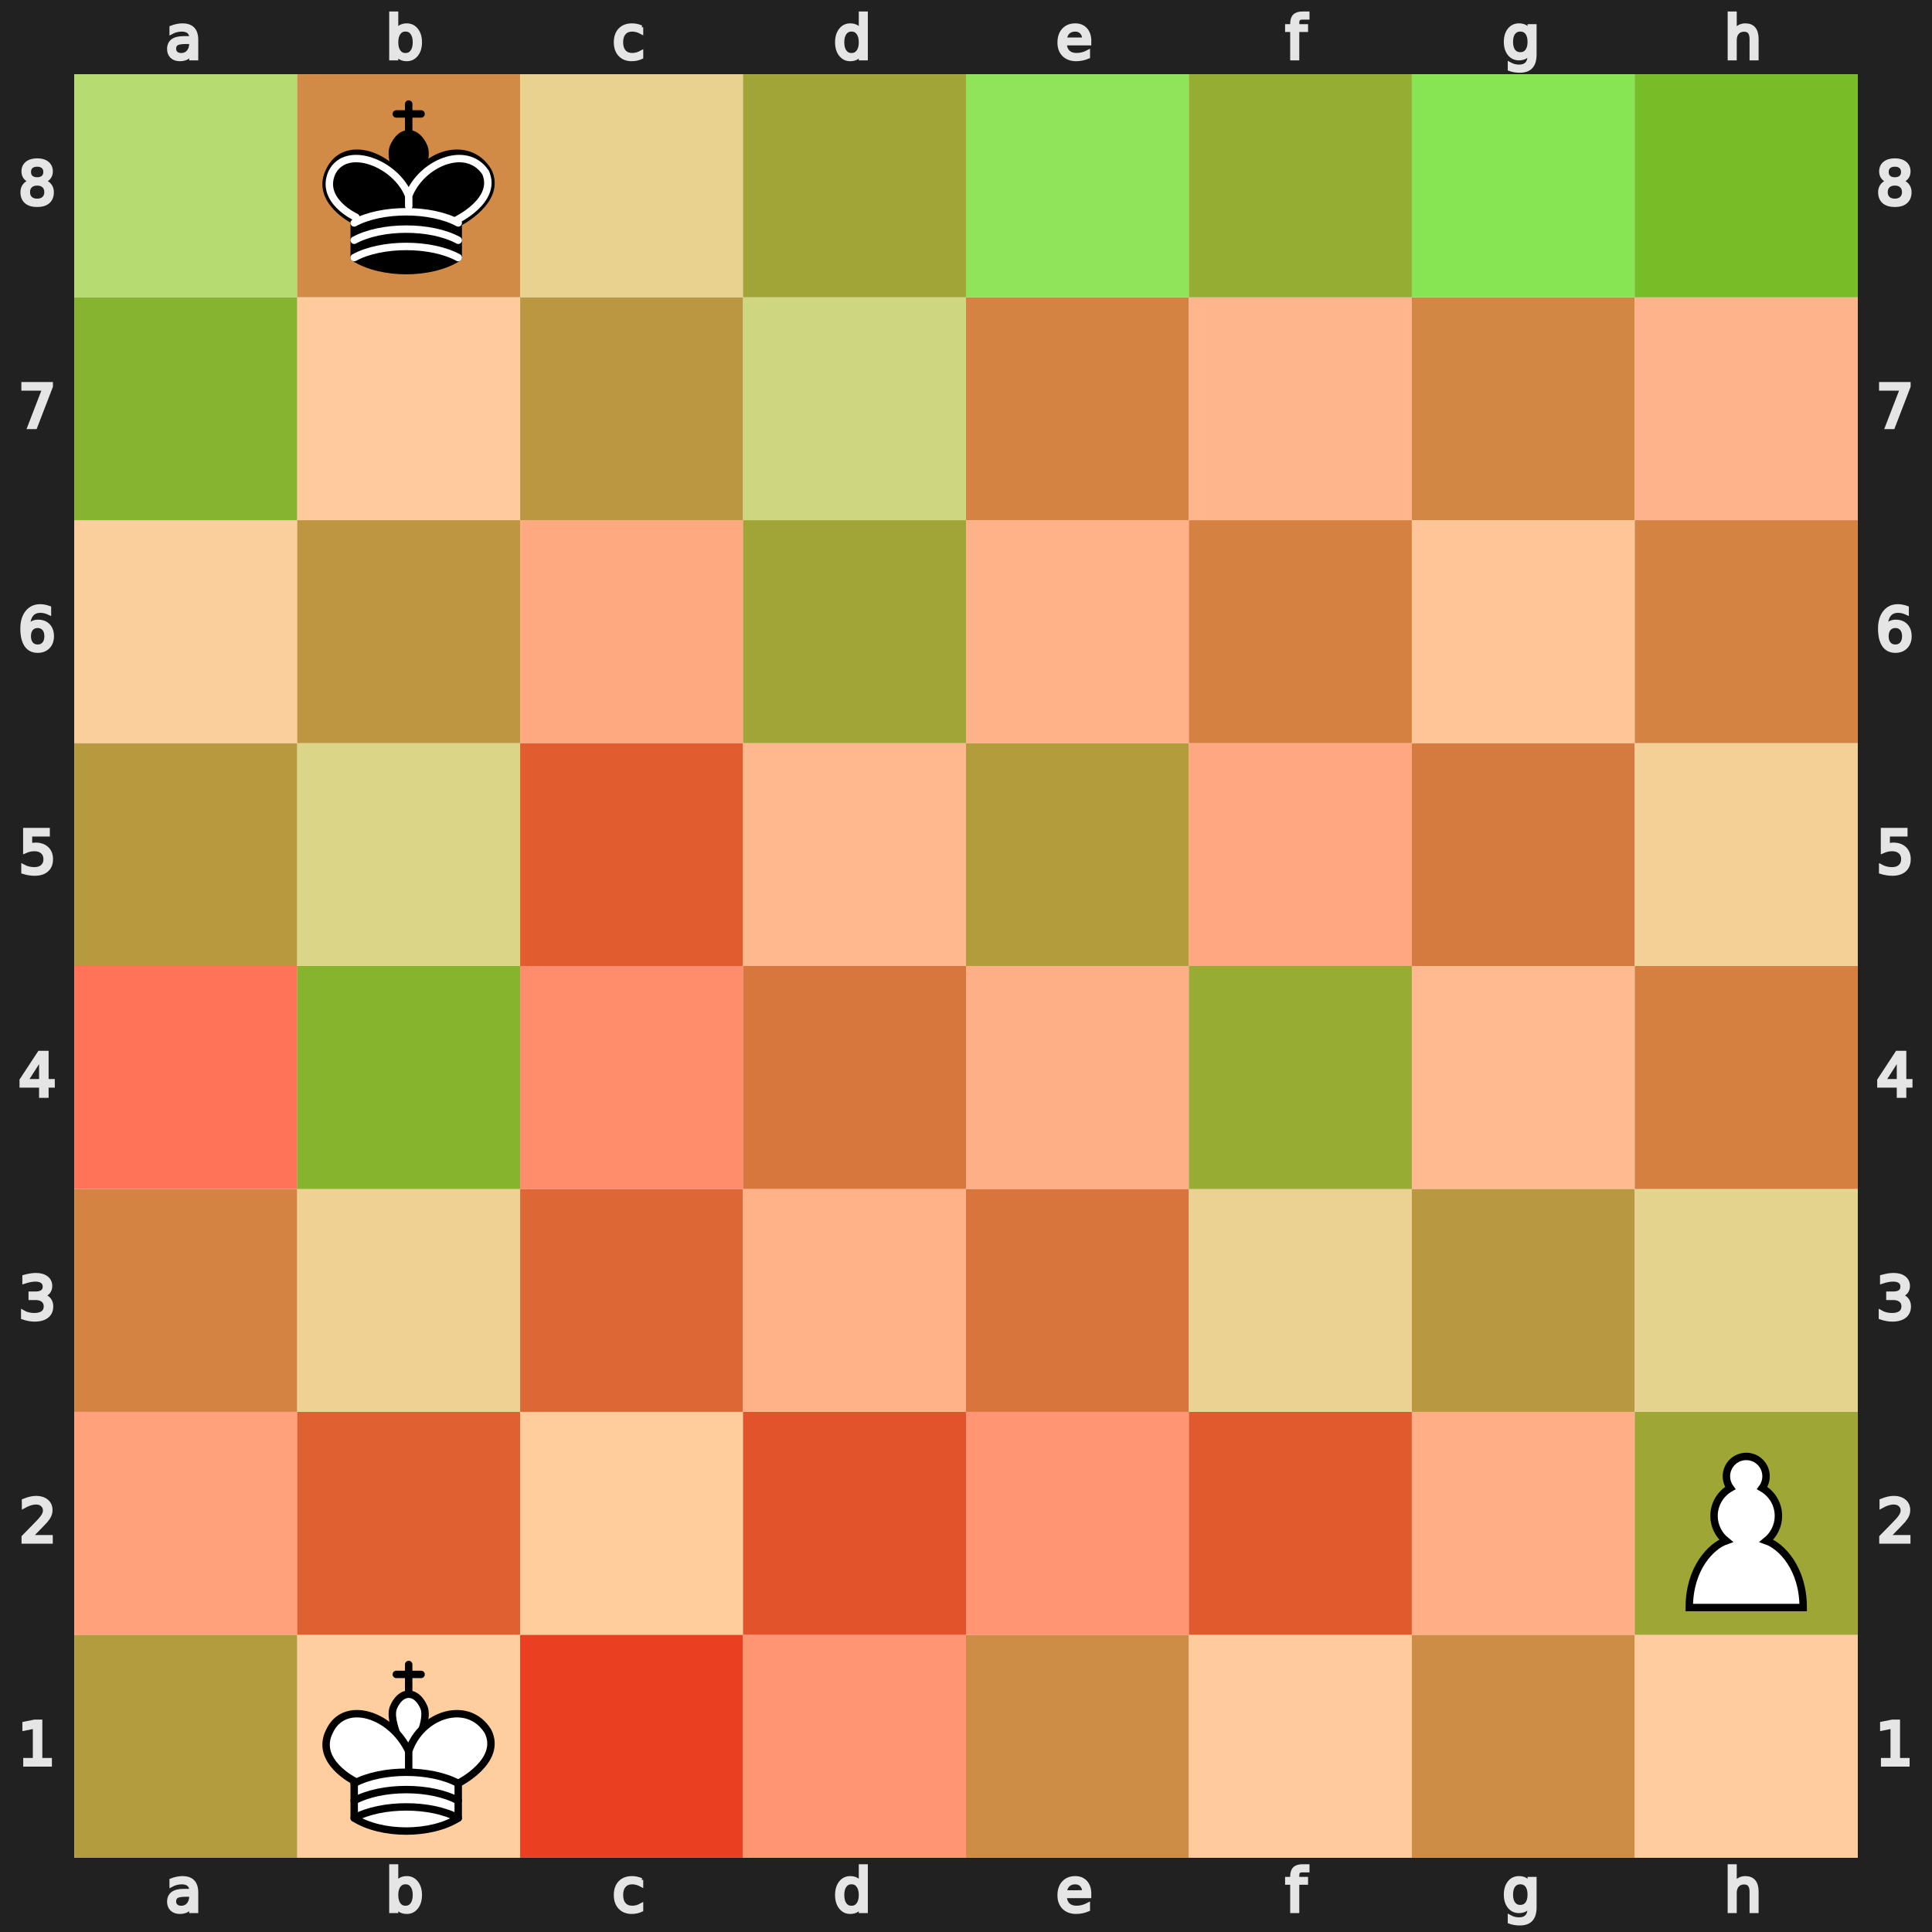
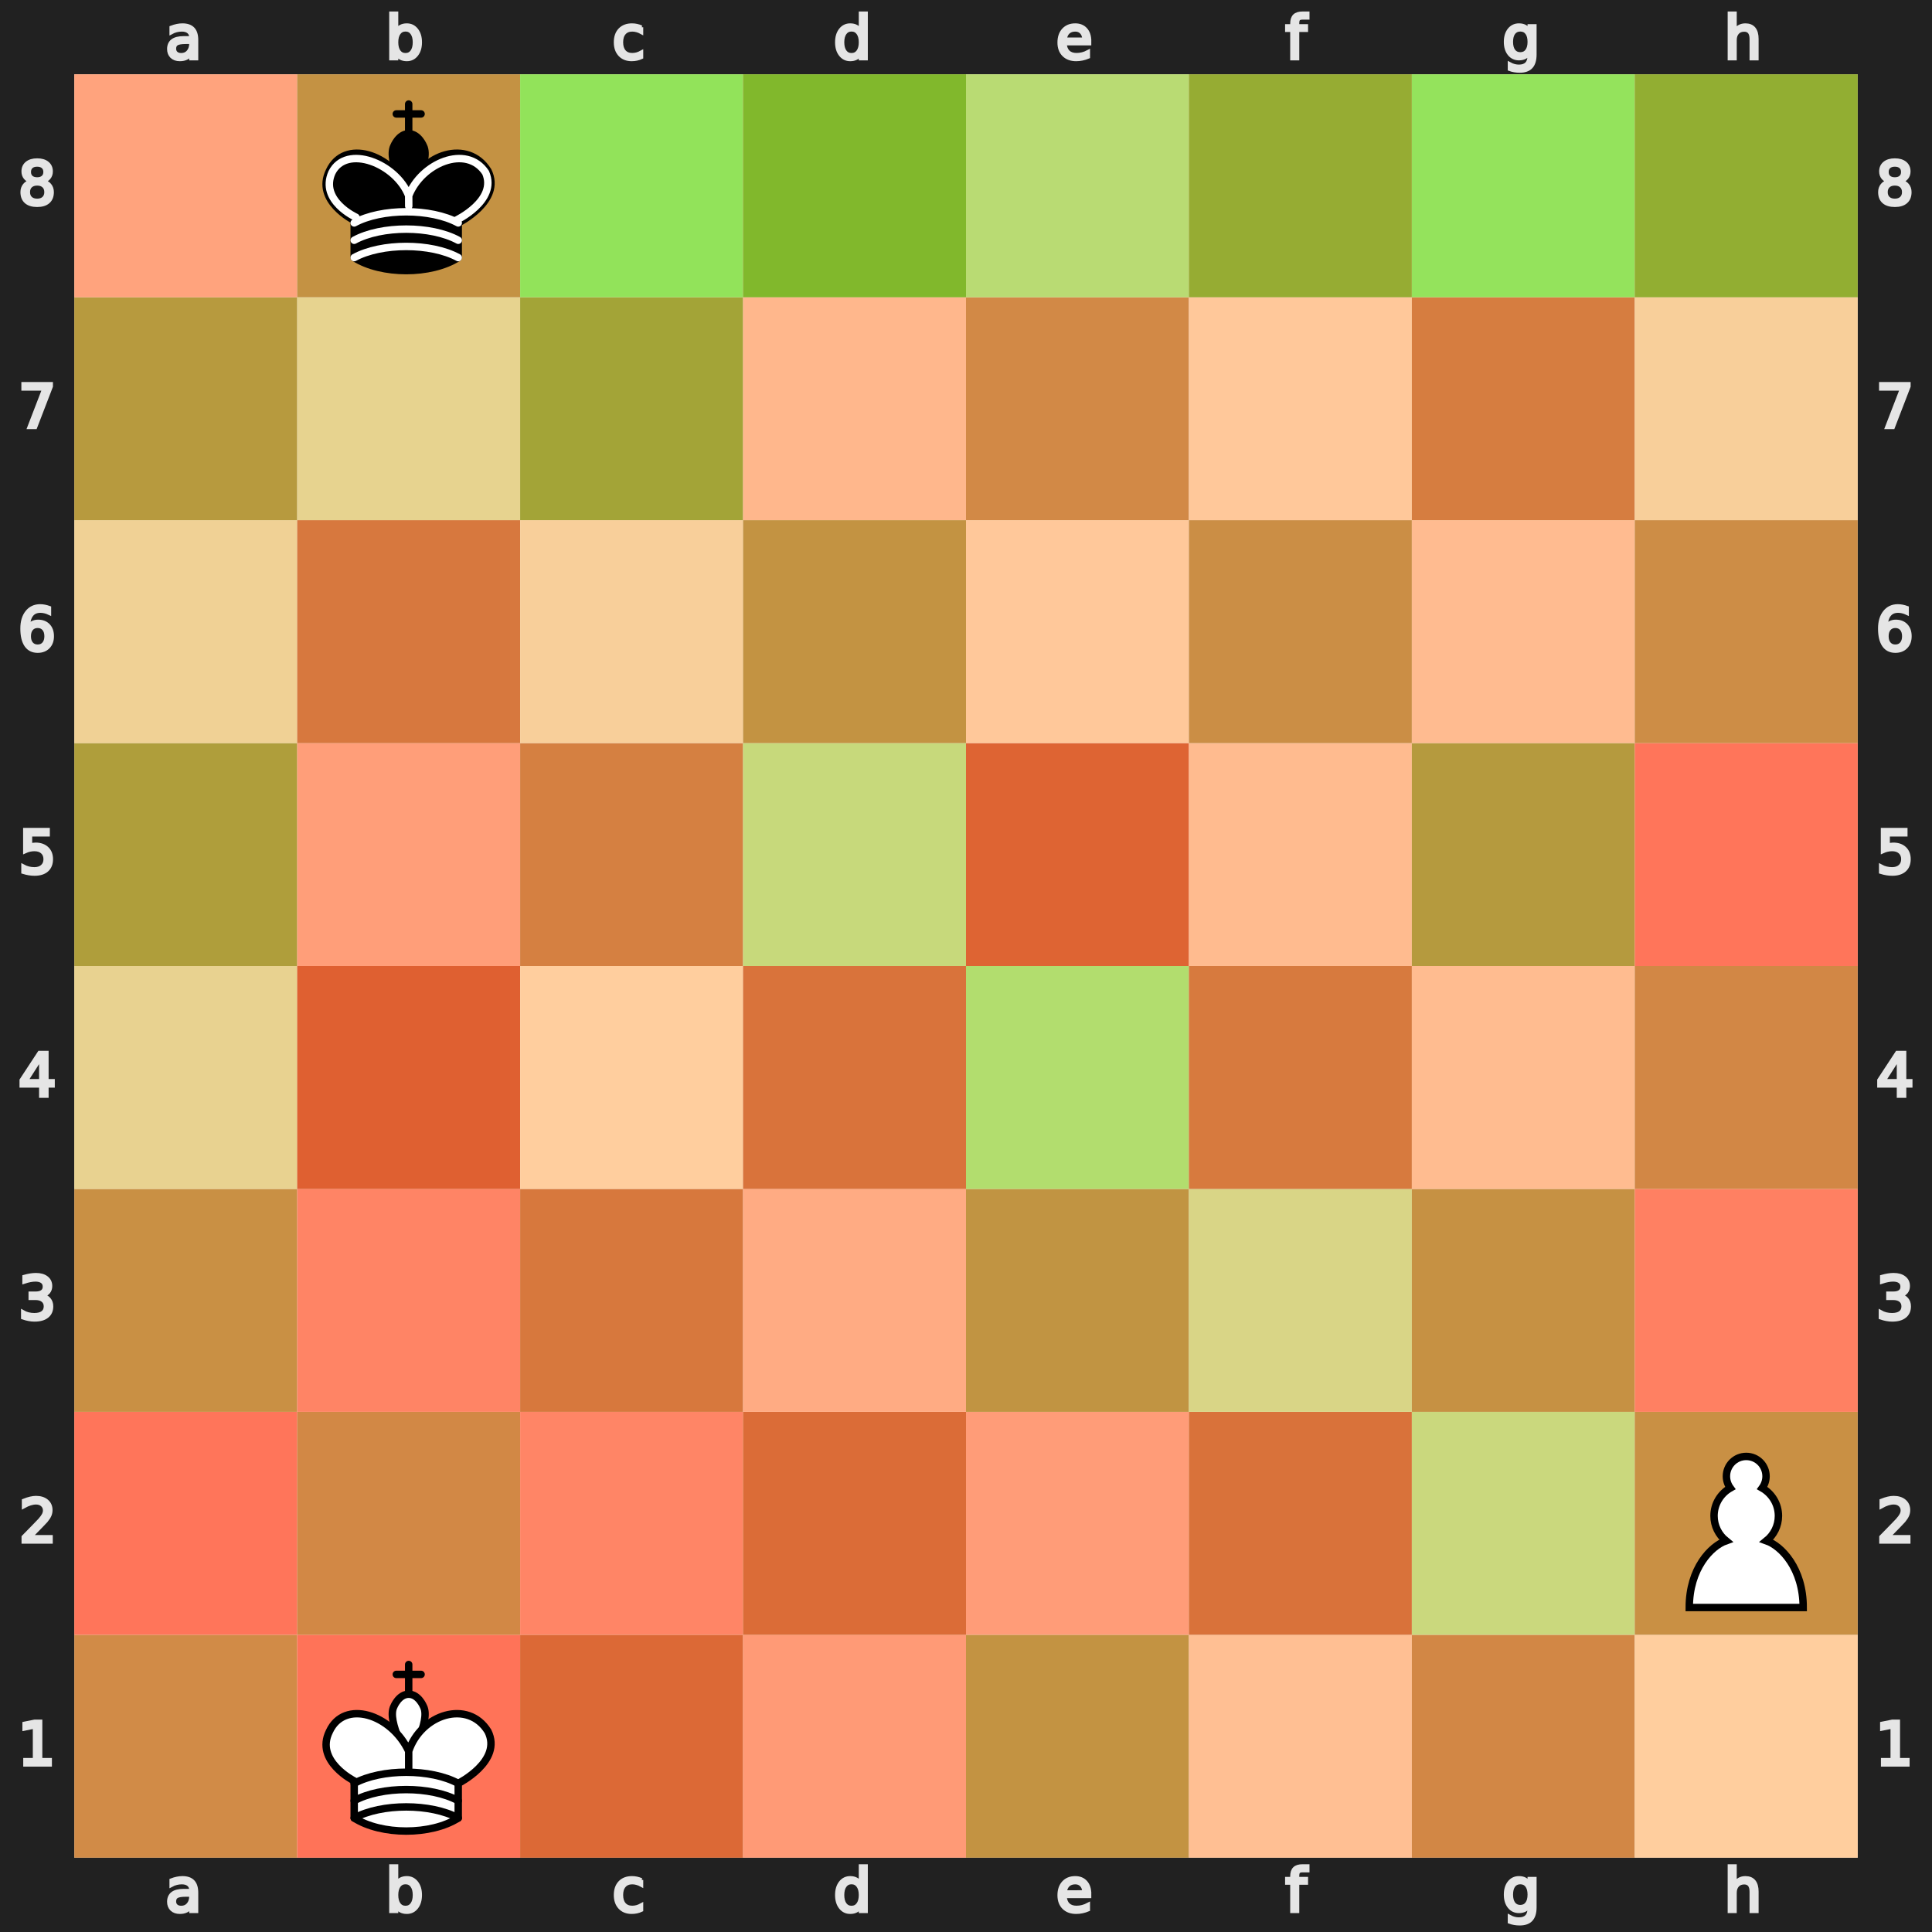
<svg xmlns="http://www.w3.org/2000/svg" xmlns:xlink="http://www.w3.org/1999/xlink" viewBox="0 0 390 390">
  <defs>
    <g id="white-pawn" class="white pawn">
      <path d="M22.5 9c-2.21 0-4 1.79-4 4 0 .89.29 1.71.78 2.38C17.33 16.5 16 18.59 16 21c0 2.03.94 3.84 2.41 5.03-3 1.06-7.41 5.55-7.41 13.47h23c0-7.92-4.41-12.41-7.41-13.47 1.47-1.19 2.41-3 2.41-5.03 0-2.41-1.33-4.5-3.28-5.62.49-.67.78-1.49.78-2.38 0-2.21-1.79-4-4-4z" fill="#fff" stroke="#000" stroke-width="1.5" stroke-linecap="round" />
    </g>
    <g id="white-king" class="white king" fill="none" fill-rule="evenodd" stroke="#000" stroke-width="1.5" stroke-linecap="round" stroke-linejoin="round">
      <path d="M22.5 11.63V6M20 8h5" stroke-linejoin="miter" />
      <path d="M22.5 25s4.5-7.5 3-10.5c0 0-1-2.5-3-2.5s-3 2.5-3 2.5c-1.5 3 3 10.5 3 10.5" fill="#fff" stroke-linecap="butt" stroke-linejoin="miter" />
      <path d="M11.5 37c5.5 3.5 15.5 3.5 21 0v-7s9-4.5 6-10.5c-4-6.5-13.5-3.5-16 4V27v-3.5c-3.5-7.5-13-10.5-16-4-3 6 5 10 5 10V37z" fill="#fff" />
      <path d="M11.5 30c5.5-3 15.5-3 21 0m-21 3.5c5.5-3 15.5-3 21 0m-21 3.5c5.5-3 15.5-3 21 0" />
    </g>
    <g id="black-king" class="black king" fill="none" fill-rule="evenodd" stroke="#000" stroke-width="1.5" stroke-linecap="round" stroke-linejoin="round">
      <path d="M22.5 11.63V6" stroke-linejoin="miter" />
      <path d="M22.5 25s4.5-7.5 3-10.5c0 0-1-2.5-3-2.5s-3 2.5-3 2.5c-1.5 3 3 10.5 3 10.5" fill="#000" stroke-linecap="butt" stroke-linejoin="miter" />
      <path d="M11.5 37c5.5 3.5 15.5 3.5 21 0v-7s9-4.5 6-10.5c-4-6.5-13.5-3.5-16 4V27v-3.5c-3.5-7.5-13-10.5-16-4-3 6 5 10 5 10V37z" fill="#000" />
      <path d="M20 8h5" stroke-linejoin="miter" />
      <path d="M32 29.5s8.5-4 6.03-9.65C34.15 14 25 18 22.5 24.5l.01 2.1-.01-2.1C20 18 9.906 14 6.997 19.85c-2.497 5.65 4.853 9 4.853 9M11.5 30c5.5-3 15.5-3 21 0m-21 3.5c5.5-3 15.5-3 21 0m-21 3.5c5.5-3 15.5-3 21 0" stroke="#fff" />
    </g>
  </defs>
  <rect x="7.5" y="7.5" width="375" height="375" fill="none" stroke="#212121" stroke-width="15" />
  <g transform="translate(20, 1) scale(0.75, 0.75)" fill="#e5e5e5" stroke="#e5e5e5">
    <path d="M23.328 10.016q-1.742 0-2.414.398-.672.398-.672 1.36 0 .765.5 1.218.508.445 1.375.445 1.196 0 1.914-.843.727-.852.727-2.258v-.32zm2.867-.594v4.992h-1.437v-1.328q-.492.797-1.227 1.18-.734.375-1.797.375-1.343 0-2.14-.75-.79-.758-.79-2.024 0-1.476.985-2.226.992-.75 2.953-.75h2.016V8.75q0-.992-.656-1.531-.649-.547-1.829-.547-.75 0-1.46.18-.711.18-1.368.539V6.062q.79-.304 1.532-.453.742-.156 1.445-.156 1.898 0 2.836.984.937.985.937 2.985z" />
  </g>
  <g transform="translate(20, 375) scale(0.75, 0.75)" fill="#e5e5e5" stroke="#e5e5e5">
    <path d="M23.328 10.016q-1.742 0-2.414.398-.672.398-.672 1.36 0 .765.5 1.218.508.445 1.375.445 1.196 0 1.914-.843.727-.852.727-2.258v-.32zm2.867-.594v4.992h-1.437v-1.328q-.492.797-1.227 1.18-.734.375-1.797.375-1.343 0-2.14-.75-.79-.758-.79-2.024 0-1.476.985-2.226.992-.75 2.953-.75h2.016V8.75q0-.992-.656-1.531-.649-.547-1.829-.547-.75 0-1.46.18-.711.18-1.368.539V6.062q.79-.304 1.532-.453.742-.156 1.445-.156 1.898 0 2.836.984.937.985.937 2.985z" />
  </g>
  <g transform="translate(65, 1) scale(0.75, 0.75)" fill="#e5e5e5" stroke="#e5e5e5">
    <path d="M24.922 10.047q0-1.586-.656-2.485-.649-.906-1.79-.906-1.14 0-1.796.906-.649.899-.649 2.485 0 1.586.649 2.492.656.898 1.797.898 1.14 0 1.789-.898.656-.906.656-2.492zm-4.89-3.055q.452-.781 1.14-1.156.695-.383 1.656-.383 1.594 0 2.586 1.266 1 1.265 1 3.328 0 2.062-1 3.328-.992 1.266-2.586 1.266-.96 0-1.656-.375-.688-.383-1.14-1.164v1.312h-1.446V2.258h1.445z" />
  </g>
  <g transform="translate(65, 375) scale(0.75, 0.75)" fill="#e5e5e5" stroke="#e5e5e5">
    <path d="M24.922 10.047q0-1.586-.656-2.485-.649-.906-1.79-.906-1.14 0-1.796.906-.649.899-.649 2.485 0 1.586.649 2.492.656.898 1.797.898 1.14 0 1.789-.898.656-.906.656-2.492zm-4.89-3.055q.452-.781 1.14-1.156.695-.383 1.656-.383 1.594 0 2.586 1.266 1 1.265 1 3.328 0 2.062-1 3.328-.992 1.266-2.586 1.266-.96 0-1.656-.375-.688-.383-1.14-1.164v1.312h-1.446V2.258h1.445z" />
  </g>
  <g transform="translate(110, 1) scale(0.75, 0.75)" fill="#e5e5e5" stroke="#e5e5e5">
    <path d="M25.96 6v1.344q-.608-.336-1.226-.5-.609-.172-1.234-.172-1.398 0-2.172.89-.773.883-.773 2.485 0 1.601.773 2.492.774.883 2.172.883.625 0 1.234-.164.618-.172 1.227-.508v1.328q-.602.281-1.25.422-.64.14-1.367.14-1.977 0-3.14-1.242-1.165-1.242-1.165-3.351 0-2.14 1.172-3.367 1.18-1.227 3.227-1.227.664 0 1.296.14.633.134 1.227.407z" />
  </g>
  <g transform="translate(110, 375) scale(0.75, 0.75)" fill="#e5e5e5" stroke="#e5e5e5">
    <path d="M25.96 6v1.344q-.608-.336-1.226-.5-.609-.172-1.234-.172-1.398 0-2.172.89-.773.883-.773 2.485 0 1.601.773 2.492.774.883 2.172.883.625 0 1.234-.164.618-.172 1.227-.508v1.328q-.602.281-1.25.422-.64.14-1.367.14-1.977 0-3.14-1.242-1.165-1.242-1.165-3.351 0-2.14 1.172-3.367 1.18-1.227 3.227-1.227.664 0 1.296.14.633.134 1.227.407z" />
  </g>
  <g transform="translate(155, 1) scale(0.75, 0.75)" fill="#e5e5e5" stroke="#e5e5e5">
    <path d="M24.973 6.992V2.258h1.437v12.156h-1.437v-1.312q-.453.78-1.149 1.164-.687.375-1.656.375-1.586 0-2.586-1.266-.992-1.266-.992-3.328 0-2.063.992-3.328 1-1.266 2.586-1.266.969 0 1.656.383.696.375 1.149 1.156zm-4.899 3.055q0 1.586.649 2.492.656.898 1.797.898 1.14 0 1.796-.898.657-.906.657-2.492 0-1.586-.657-2.485-.656-.906-1.796-.906-1.141 0-1.797.906-.649.899-.649 2.485z" />
  </g>
  <g transform="translate(155, 375) scale(0.75, 0.75)" fill="#e5e5e5" stroke="#e5e5e5">
    <path d="M24.973 6.992V2.258h1.437v12.156h-1.437v-1.312q-.453.78-1.149 1.164-.687.375-1.656.375-1.586 0-2.586-1.266-.992-1.266-.992-3.328 0-2.063.992-3.328 1-1.266 2.586-1.266.969 0 1.656.383.696.375 1.149 1.156zm-4.899 3.055q0 1.586.649 2.492.656.898 1.797.898 1.14 0 1.796-.898.657-.906.657-2.492 0-1.586-.657-2.485-.656-.906-1.796-.906-1.141 0-1.797.906-.649.899-.649 2.485z" />
  </g>
  <g transform="translate(200, 1) scale(0.75, 0.75)" fill="#e5e5e5" stroke="#e5e5e5">
    <path d="M26.555 9.68v.703h-6.61q.094 1.484.89 2.265.806.774 2.235.774.828 0 1.602-.203.781-.203 1.547-.61v1.36q-.774.328-1.586.5-.813.172-1.649.172-2.093 0-3.32-1.22-1.219-1.218-1.219-3.296 0-2.148 1.157-3.406 1.164-1.266 3.132-1.266 1.766 0 2.79 1.14 1.03 1.134 1.03 3.087zm-1.438-.422q-.015-1.18-.664-1.883-.64-.703-1.703-.703-1.203 0-1.93.68-.718.68-.828 1.914z" />
  </g>
  <g transform="translate(200, 375) scale(0.75, 0.75)" fill="#e5e5e5" stroke="#e5e5e5">
    <path d="M26.555 9.68v.703h-6.61q.094 1.484.89 2.265.806.774 2.235.774.828 0 1.602-.203.781-.203 1.547-.61v1.36q-.774.328-1.586.5-.813.172-1.649.172-2.093 0-3.32-1.22-1.219-1.218-1.219-3.296 0-2.148 1.157-3.406 1.164-1.266 3.132-1.266 1.766 0 2.79 1.14 1.03 1.134 1.03 3.087zm-1.438-.422q-.015-1.18-.664-1.883-.64-.703-1.703-.703-1.203 0-1.93.68-.718.68-.828 1.914z" />
  </g>
  <g transform="translate(245, 1) scale(0.75, 0.75)" fill="#e5e5e5" stroke="#e5e5e5">
    <path d="M25.285 2.258v1.195H23.91q-.773 0-1.078.313-.297.312-.297 1.125v.773h2.367v1.117h-2.367v7.633H21.09V6.781h-1.375V5.664h1.375v-.61q0-1.46.68-2.124.68-.672 2.156-.672z" />
  </g>
  <g transform="translate(245, 375) scale(0.75, 0.75)" fill="#e5e5e5" stroke="#e5e5e5">
    <path d="M25.285 2.258v1.195H23.91q-.773 0-1.078.313-.297.312-.297 1.125v.773h2.367v1.117h-2.367v7.633H21.09V6.781h-1.375V5.664h1.375v-.61q0-1.46.68-2.124.68-.672 2.156-.672z" />
  </g>
  <g transform="translate(290, 1) scale(0.75, 0.75)" fill="#e5e5e5" stroke="#e5e5e5">
    <path d="M24.973 9.937q0-1.562-.649-2.421-.64-.86-1.804-.86-1.157 0-1.805.86-.64.859-.64 2.421 0 1.555.64 2.415.648.859 1.805.859 1.164 0 1.804-.86.649-.859.649-2.414zm1.437 3.391q0 2.234-.992 3.32-.992 1.094-3.04 1.094-.757 0-1.429-.117-.672-.11-1.304-.344v-1.398q.632.344 1.25.508.617.164 1.257.164 1.414 0 2.118-.743.703-.734.703-2.226v-.711q-.446.773-1.141 1.156-.695.383-1.664.383-1.61 0-2.594-1.227-.984-1.226-.984-3.25 0-2.03.984-3.257.985-1.227 2.594-1.227.969 0 1.664.383t1.14 1.156V5.664h1.438z" />
  </g>
  <g transform="translate(290, 375) scale(0.75, 0.75)" fill="#e5e5e5" stroke="#e5e5e5">
    <path d="M24.973 9.937q0-1.562-.649-2.421-.64-.86-1.804-.86-1.157 0-1.805.86-.64.859-.64 2.421 0 1.555.64 2.415.648.859 1.805.859 1.164 0 1.804-.86.649-.859.649-2.414zm1.437 3.391q0 2.234-.992 3.32-.992 1.094-3.04 1.094-.757 0-1.429-.117-.672-.11-1.304-.344v-1.398q.632.344 1.25.508.617.164 1.257.164 1.414 0 2.118-.743.703-.734.703-2.226v-.711q-.446.773-1.141 1.156-.695.383-1.664.383-1.61 0-2.594-1.227-.984-1.226-.984-3.25 0-2.03.984-3.257.985-1.227 2.594-1.227.969 0 1.664.383t1.14 1.156V5.664h1.438z" />
  </g>
  <g transform="translate(335, 1) scale(0.75, 0.75)" fill="#e5e5e5" stroke="#e5e5e5">
    <path d="M26.164 9.133v5.281h-1.437V9.18q0-1.243-.485-1.86-.484-.617-1.453-.617-1.164 0-1.836.742-.672.742-.672 2.024v4.945h-1.445V2.258h1.445v4.765q.516-.789 1.211-1.18.703-.39 1.617-.39 1.508 0 2.282.938.773.93.773 2.742z" />
  </g>
  <g transform="translate(335, 375) scale(0.75, 0.75)" fill="#e5e5e5" stroke="#e5e5e5">
    <path d="M26.164 9.133v5.281h-1.437V9.18q0-1.243-.485-1.86-.484-.617-1.453-.617-1.164 0-1.836.742-.672.742-.672 2.024v4.945h-1.445V2.258h1.445v4.765q.516-.789 1.211-1.18.703-.39 1.617-.39 1.508 0 2.282.938.773.93.773 2.742z" />
  </g>
  <g transform="translate(0, 335) scale(0.75, 0.75)" fill="#e5e5e5" stroke="#e5e5e5">
    <path d="M6.754 26.996h2.578v-8.898l-2.805.562v-1.437l2.79-.563h1.578v10.336h2.578v1.328h-6.72z" />
  </g>
  <g transform="translate(375, 335) scale(0.75, 0.75)" fill="#e5e5e5" stroke="#e5e5e5">
    <path d="M6.754 26.996h2.578v-8.898l-2.805.562v-1.437l2.79-.563h1.578v10.336h2.578v1.328h-6.72z" />
  </g>
  <g transform="translate(0, 290) scale(0.75, 0.75)" fill="#e5e5e5" stroke="#e5e5e5">
    <path d="M8.195 26.996h5.508v1.328H6.297v-1.328q.898-.93 2.445-2.492 1.555-1.57 1.953-2.024.758-.851 1.055-1.437.305-.594.305-1.164 0-.93-.657-1.516-.648-.586-1.695-.586-.742 0-1.57.258-.82.258-1.758.781v-1.593q.953-.383 1.781-.578.828-.196 1.516-.196 1.812 0 2.89.906 1.079.907 1.079 2.422 0 .72-.274 1.368-.265.64-.976 1.515-.196.227-1.243 1.313-1.046 1.078-2.953 3.023z" />
  </g>
  <g transform="translate(375, 290) scale(0.75, 0.75)" fill="#e5e5e5" stroke="#e5e5e5">
    <path d="M8.195 26.996h5.508v1.328H6.297v-1.328q.898-.93 2.445-2.492 1.555-1.57 1.953-2.024.758-.851 1.055-1.437.305-.594.305-1.164 0-.93-.657-1.516-.648-.586-1.695-.586-.742 0-1.57.258-.82.258-1.758.781v-1.593q.953-.383 1.781-.578.828-.196 1.516-.196 1.812 0 2.89.906 1.079.907 1.079 2.422 0 .72-.274 1.368-.265.64-.976 1.515-.196.227-1.243 1.313-1.046 1.078-2.953 3.023z" />
  </g>
  <g transform="translate(0, 245) scale(0.75, 0.75)" fill="#e5e5e5" stroke="#e5e5e5">
    <path d="M11.434 22.035q1.132.242 1.765 1.008.64.766.64 1.89 0 1.727-1.187 2.672-1.187.946-3.375.946-.734 0-1.515-.149-.774-.14-1.602-.43V26.45q.656.383 1.438.578.78.196 1.632.196 1.485 0 2.258-.586.782-.586.782-1.703 0-1.032-.727-1.61-.719-.586-2.008-.586h-1.36v-1.297h1.423q1.164 0 1.78-.46.618-.47.618-1.344 0-.899-.64-1.375-.633-.485-1.82-.485-.65 0-1.391.141-.743.14-1.633.437V16.95q.898-.25 1.68-.375.788-.125 1.484-.125 1.797 0 2.844.82 1.046.813 1.046 2.204 0 .968-.554 1.64-.555.664-1.578.922z" />
  </g>
  <g transform="translate(375, 245) scale(0.75, 0.75)" fill="#e5e5e5" stroke="#e5e5e5">
    <path d="M11.434 22.035q1.132.242 1.765 1.008.64.766.64 1.89 0 1.727-1.187 2.672-1.187.946-3.375.946-.734 0-1.515-.149-.774-.14-1.602-.43V26.45q.656.383 1.438.578.78.196 1.632.196 1.485 0 2.258-.586.782-.586.782-1.703 0-1.032-.727-1.61-.719-.586-2.008-.586h-1.36v-1.297h1.423q1.164 0 1.78-.46.618-.47.618-1.344 0-.899-.64-1.375-.633-.485-1.82-.485-.65 0-1.391.141-.743.14-1.633.437V16.95q.898-.25 1.68-.375.788-.125 1.484-.125 1.797 0 2.844.82 1.046.813 1.046 2.204 0 .968-.554 1.64-.555.664-1.578.922z" />
  </g>
  <g transform="translate(0, 200) scale(0.75, 0.75)" fill="#e5e5e5" stroke="#e5e5e5">
    <path d="M11.016 18.035L7.03 24.262h3.985zm-.414-1.375h1.984v7.602h1.664v1.312h-1.664v2.75h-1.57v-2.75H5.75v-1.523z" />
  </g>
  <g transform="translate(375, 200) scale(0.75, 0.75)" fill="#e5e5e5" stroke="#e5e5e5">
    <path d="M11.016 18.035L7.03 24.262h3.985zm-.414-1.375h1.984v7.602h1.664v1.312h-1.664v2.75h-1.57v-2.75H5.75v-1.523z" />
  </g>
  <g transform="translate(0, 155) scale(0.75, 0.75)" fill="#e5e5e5" stroke="#e5e5e5">
    <path d="M6.719 16.66h6.195v1.328h-4.75v2.86q.344-.118.688-.172.343-.063.687-.063 1.953 0 3.094 1.07 1.14 1.07 1.14 2.899 0 1.883-1.171 2.93-1.172 1.039-3.305 1.039-.735 0-1.5-.125-.758-.125-1.57-.375v-1.586q.703.383 1.453.57.75.188 1.586.188 1.351 0 2.14-.711.79-.711.79-1.93 0-1.219-.79-1.93-.789-.71-2.14-.71-.633 0-1.266.14-.625.14-1.281.438z" />
  </g>
  <g transform="translate(375, 155) scale(0.75, 0.75)" fill="#e5e5e5" stroke="#e5e5e5">
    <path d="M6.719 16.66h6.195v1.328h-4.75v2.86q.344-.118.688-.172.343-.063.687-.063 1.953 0 3.094 1.07 1.14 1.07 1.14 2.899 0 1.883-1.171 2.93-1.172 1.039-3.305 1.039-.735 0-1.5-.125-.758-.125-1.57-.375v-1.586q.703.383 1.453.57.75.188 1.586.188 1.351 0 2.14-.711.79-.711.79-1.93 0-1.219-.79-1.93-.789-.71-2.14-.71-.633 0-1.266.14-.625.14-1.281.438z" />
  </g>
  <g transform="translate(0, 110) scale(0.75, 0.75)" fill="#e5e5e5" stroke="#e5e5e5">
    <path d="M10.137 21.863q-1.063 0-1.688.727-.617.726-.617 1.992 0 1.258.617 1.992.625.727 1.688.727 1.062 0 1.68-.727.624-.734.624-1.992 0-1.266-.625-1.992-.617-.727-1.68-.727zm3.133-4.945v1.437q-.594-.28-1.204-.43-.601-.148-1.195-.148-1.562 0-2.39 1.055-.82 1.055-.938 3.188.46-.68 1.156-1.04.696-.367 1.531-.367 1.758 0 2.774 1.07 1.023 1.063 1.023 2.899 0 1.797-1.062 2.883-1.063 1.086-2.828 1.086-2.024 0-3.094-1.547-1.07-1.555-1.07-4.5 0-2.766 1.312-4.406 1.313-1.649 3.524-1.649.593 0 1.195.117.61.118 1.266.352z" />
  </g>
  <g transform="translate(375, 110) scale(0.75, 0.75)" fill="#e5e5e5" stroke="#e5e5e5">
    <path d="M10.137 21.863q-1.063 0-1.688.727-.617.726-.617 1.992 0 1.258.617 1.992.625.727 1.688.727 1.062 0 1.68-.727.624-.734.624-1.992 0-1.266-.625-1.992-.617-.727-1.68-.727zm3.133-4.945v1.437q-.594-.28-1.204-.43-.601-.148-1.195-.148-1.562 0-2.39 1.055-.82 1.055-.938 3.188.46-.68 1.156-1.04.696-.367 1.531-.367 1.758 0 2.774 1.07 1.023 1.063 1.023 2.899 0 1.797-1.062 2.883-1.063 1.086-2.828 1.086-2.024 0-3.094-1.547-1.07-1.555-1.07-4.5 0-2.766 1.312-4.406 1.313-1.649 3.524-1.649.593 0 1.195.117.61.118 1.266.352z" />
  </g>
  <g transform="translate(0, 65) scale(0.75, 0.75)" fill="#e5e5e5" stroke="#e5e5e5">
    <path d="M6.25 16.66h7.5v.672L9.516 28.324H7.867l3.985-10.336H6.25z" />
  </g>
  <g transform="translate(375, 65) scale(0.75, 0.75)" fill="#e5e5e5" stroke="#e5e5e5">
    <path d="M6.25 16.66h7.5v.672L9.516 28.324H7.867l3.985-10.336H6.25z" />
  </g>
  <g transform="translate(0, 20) scale(0.75, 0.75)" fill="#e5e5e5" stroke="#e5e5e5">
    <path d="M10 22.785q-1.125 0-1.773.602-.641.601-.641 1.656t.64 1.656q.649.602 1.774.602t1.773-.602q.649-.61.649-1.656 0-1.055-.649-1.656-.64-.602-1.773-.602zm-1.578-.672q-1.016-.25-1.586-.945-.563-.695-.563-1.695 0-1.399.993-2.211 1-.813 2.734-.813 1.742 0 2.734.813.993.812.993 2.21 0 1-.57 1.696-.563.695-1.571.945 1.14.266 1.773 1.04.641.773.641 1.89 0 1.695-1.04 2.602-1.03.906-2.96.906t-2.969-.906Q6 26.738 6 25.043q0-1.117.64-1.89.641-.774 1.782-1.04zm-.578-2.492q0 .906.562 1.414.57.508 1.594.508 1.016 0 1.586-.508.578-.508.578-1.414 0-.906-.578-1.414-.57-.508-1.586-.508-1.023 0-1.594.508-.562.508-.562 1.414z" />
  </g>
  <g transform="translate(375, 20) scale(0.75, 0.75)" fill="#e5e5e5" stroke="#e5e5e5">
    <path d="M10 22.785q-1.125 0-1.773.602-.641.601-.641 1.656t.64 1.656q.649.602 1.774.602t1.773-.602q.649-.61.649-1.656 0-1.055-.649-1.656-.64-.602-1.773-.602zm-1.578-.672q-1.016-.25-1.586-.945-.563-.695-.563-1.695 0-1.399.993-2.211 1-.813 2.734-.813 1.742 0 2.734.813.993.812.993 2.21 0 1-.57 1.696-.563.695-1.571.945 1.14.266 1.773 1.04.641.773.641 1.89 0 1.695-1.04 2.602-1.03.906-2.96.906t-2.969-.906Q6 26.738 6 25.043q0-1.117.64-1.89.641-.774 1.782-1.04zm-.578-2.492q0 .906.562 1.414.57.508 1.594.508 1.016 0 1.586-.508.578-.508.578-1.414 0-.906-.578-1.414-.57-.508-1.586-.508-1.023 0-1.594.508-.562.508-.562 1.414z" />
  </g>
  <rect x="15" y="330" width="45" height="45" class="square dark a1" stroke="none" fill="#d18b47" />
-   <rect x="15" y="330" width="45" height="45" stroke="none" fill="rgba(0, 255, 0, 0.146)" />
+   <rect x="15" y="330" width="45" height="45" stroke="none" fill="rgba(255, 0, 0, 0.0)" />
  <rect x="60" y="330" width="45" height="45" class="square light b1" stroke="none" fill="#ffce9e" />
-   <rect x="60" y="330" width="45" height="45" stroke="none" fill="rgba(255, 0, 0, 0.0)" />
+   <rect x="60" y="330" width="45" height="45" stroke="none" fill="rgba(255, 0, 0, 0.443)" />
  <rect x="105" y="330" width="45" height="45" class="square dark c1" stroke="none" fill="#d18b47" />
-   <rect x="105" y="330" width="45" height="45" stroke="none" fill="rgba(255, 0, 0, 0.547)" />
+   <rect x="105" y="330" width="45" height="45" stroke="none" fill="rgba(255, 0, 0, 0.246)" />
  <rect x="150" y="330" width="45" height="45" class="square light d1" stroke="none" fill="#ffce9e" />
-   <rect x="150" y="330" width="45" height="45" stroke="none" fill="rgba(255, 0, 0, 0.275)" />
+   <rect x="150" y="330" width="45" height="45" stroke="none" fill="rgba(255, 0, 0, 0.25)" />
  <rect x="195" y="330" width="45" height="45" class="square dark e1" stroke="none" fill="#d18b47" />
-   <rect x="195" y="330" width="45" height="45" stroke="none" fill="rgba(0, 255, 0, 0.021)" />
+   <rect x="195" y="330" width="45" height="45" stroke="none" fill="rgba(0, 255, 0, 0.067)" />
  <rect x="240" y="330" width="45" height="45" class="square light f1" stroke="none" fill="#ffce9e" />
-   <rect x="240" y="330" width="45" height="45" stroke="none" fill="rgba(255, 0, 0, 0.019)" />
+   <rect x="240" y="330" width="45" height="45" stroke="none" fill="rgba(255, 0, 0, 0.071)" />
  <rect x="285" y="330" width="45" height="45" class="square dark g1" stroke="none" fill="#d18b47" />
-   <rect x="285" y="330" width="45" height="45" stroke="none" fill="rgba(0, 255, 0, 0.018)" />
+   <rect x="285" y="330" width="45" height="45" stroke="none" fill="rgba(255, 0, 0, 0.031)" />
  <rect x="330" y="330" width="45" height="45" class="square light h1" stroke="none" fill="#ffce9e" />
-   <rect x="330" y="330" width="45" height="45" stroke="none" fill="rgba(255, 0, 0, 0.009)" />
+   <rect x="330" y="330" width="45" height="45" stroke="none" fill="rgba(255, 0, 0, 0.0)" />
  <rect x="15" y="285" width="45" height="45" class="square light a2" stroke="none" fill="#ffce9e" />
-   <rect x="15" y="285" width="45" height="45" stroke="none" fill="rgba(255, 0, 0, 0.221)" />
+   <rect x="15" y="285" width="45" height="45" stroke="none" fill="rgba(255, 0, 0, 0.431)" />
  <rect x="60" y="285" width="45" height="45" class="square dark b2" stroke="none" fill="#d18b47" />
-   <rect x="60" y="285" width="45" height="45" stroke="none" fill="rgba(255, 0, 0, 0.31)" />
+   <rect x="60" y="285" width="45" height="45" stroke="none" fill="rgba(255, 0, 0, 0.025)" />
  <rect x="105" y="285" width="45" height="45" class="square light c2" stroke="none" fill="#ffce9e" />
-   <rect x="105" y="285" width="45" height="45" stroke="none" fill="rgba(255, 0, 0, 0.015)" />
+   <rect x="105" y="285" width="45" height="45" stroke="none" fill="rgba(255, 0, 0, 0.352)" />
  <rect x="150" y="285" width="45" height="45" class="square dark d2" stroke="none" fill="#d18b47" />
-   <rect x="150" y="285" width="45" height="45" stroke="none" fill="rgba(255, 0, 0, 0.401)" />
+   <rect x="150" y="285" width="45" height="45" stroke="none" fill="rgba(255, 0, 0, 0.222)" />
  <rect x="195" y="285" width="45" height="45" class="square light e2" stroke="none" fill="#ffce9e" />
-   <rect x="195" y="285" width="45" height="45" stroke="none" fill="rgba(255, 0, 0, 0.28)" />
+   <rect x="195" y="285" width="45" height="45" stroke="none" fill="rgba(255, 0, 0, 0.246)" />
  <rect x="240" y="285" width="45" height="45" class="square dark f2" stroke="none" fill="#d18b47" />
-   <rect x="240" y="285" width="45" height="45" stroke="none" fill="rgba(255, 0, 0, 0.355)" />
+   <rect x="240" y="285" width="45" height="45" stroke="none" fill="rgba(255, 0, 0, 0.178)" />
  <rect x="285" y="285" width="45" height="45" class="square light g2" stroke="none" fill="#ffce9e" />
-   <rect x="285" y="285" width="45" height="45" stroke="none" fill="rgba(255, 0, 0, 0.158)" />
+   <rect x="285" y="285" width="45" height="45" stroke="none" fill="rgba(0, 255, 0, 0.21)" />
  <rect x="330" y="285" width="45" height="45" class="square dark h2" stroke="none" fill="#d18b47" />
-   <rect x="330" y="285" width="45" height="45" stroke="none" fill="rgba(0, 255, 0, 0.246)" />
+   <rect x="330" y="285" width="45" height="45" stroke="none" fill="rgba(0, 255, 0, 0.04)" />
  <rect x="15" y="240" width="45" height="45" class="square dark a3" stroke="none" fill="#d18b47" />
-   <rect x="15" y="240" width="45" height="45" stroke="none" fill="rgba(255, 0, 0, 0.061)" />
+   <rect x="15" y="240" width="45" height="45" stroke="none" fill="rgba(0, 255, 0, 0.04)" />
  <rect x="60" y="240" width="45" height="45" class="square light b3" stroke="none" fill="#ffce9e" />
-   <rect x="60" y="240" width="45" height="45" stroke="none" fill="rgba(0, 255, 0, 0.064)" />
+   <rect x="60" y="240" width="45" height="45" stroke="none" fill="rgba(255, 0, 0, 0.36)" />
  <rect x="105" y="240" width="45" height="45" class="square dark c3" stroke="none" fill="#d18b47" />
-   <rect x="105" y="240" width="45" height="45" stroke="none" fill="rgba(255, 0, 0, 0.258)" />
+   <rect x="105" y="240" width="45" height="45" stroke="none" fill="rgba(255, 0, 0, 0.139)" />
  <rect x="150" y="240" width="45" height="45" class="square light d3" stroke="none" fill="#ffce9e" />
-   <rect x="150" y="240" width="45" height="45" stroke="none" fill="rgba(255, 0, 0, 0.137)" />
+   <rect x="150" y="240" width="45" height="45" stroke="none" fill="rgba(255, 0, 0, 0.169)" />
  <rect x="195" y="240" width="45" height="45" class="square dark e3" stroke="none" fill="#d18b47" />
-   <rect x="195" y="240" width="45" height="45" stroke="none" fill="rgba(255, 0, 0, 0.157)" />
+   <rect x="195" y="240" width="45" height="45" stroke="none" fill="rgba(0, 255, 0, 0.078)" />
  <rect x="240" y="240" width="45" height="45" class="square light f3" stroke="none" fill="#ffce9e" />
-   <rect x="240" y="240" width="45" height="45" stroke="none" fill="rgba(0, 255, 0, 0.08)" />
+   <rect x="240" y="240" width="45" height="45" stroke="none" fill="rgba(0, 255, 0, 0.15)" />
  <rect x="285" y="240" width="45" height="45" class="square dark g3" stroke="none" fill="#d18b47" />
-   <rect x="285" y="240" width="45" height="45" stroke="none" fill="rgba(0, 255, 0, 0.121)" />
+   <rect x="285" y="240" width="45" height="45" stroke="none" fill="rgba(0, 255, 0, 0.057)" />
  <rect x="330" y="240" width="45" height="45" class="square light h3" stroke="none" fill="#ffce9e" />
-   <rect x="330" y="240" width="45" height="45" stroke="none" fill="rgba(0, 255, 0, 0.107)" />
+   <rect x="330" y="240" width="45" height="45" stroke="none" fill="rgba(255, 0, 0, 0.379)" />
  <rect x="15" y="195" width="45" height="45" class="square light a4" stroke="none" fill="#ffce9e" />
-   <rect x="15" y="195" width="45" height="45" stroke="none" fill="rgba(255, 0, 0, 0.444)" />
+   <rect x="15" y="195" width="45" height="45" stroke="none" fill="rgba(0, 255, 0, 0.091)" />
  <rect x="60" y="195" width="45" height="45" class="square dark b4" stroke="none" fill="#d18b47" />
-   <rect x="60" y="195" width="45" height="45" stroke="none" fill="rgba(0, 255, 0, 0.361)" />
+   <rect x="60" y="195" width="45" height="45" stroke="none" fill="rgba(255, 0, 0, 0.31)" />
  <rect x="105" y="195" width="45" height="45" class="square light c4" stroke="none" fill="#ffce9e" />
-   <rect x="105" y="195" width="45" height="45" stroke="none" fill="rgba(255, 0, 0, 0.317)" />
+   <rect x="105" y="195" width="45" height="45" stroke="none" fill="rgba(0, 255, 0, 0.002)" />
  <rect x="150" y="195" width="45" height="45" class="square dark d4" stroke="none" fill="#d18b47" />
-   <rect x="150" y="195" width="45" height="45" stroke="none" fill="rgba(255, 0, 0, 0.146)" />
+   <rect x="150" y="195" width="45" height="45" stroke="none" fill="rgba(255, 0, 0, 0.174)" />
  <rect x="195" y="195" width="45" height="45" class="square light e4" stroke="none" fill="#ffce9e" />
-   <rect x="195" y="195" width="45" height="45" stroke="none" fill="rgba(255, 0, 0, 0.149)" />
+   <rect x="195" y="195" width="45" height="45" stroke="none" fill="rgba(0, 255, 0, 0.303)" />
  <rect x="240" y="195" width="45" height="45" class="square dark f4" stroke="none" fill="#d18b47" />
-   <rect x="240" y="195" width="45" height="45" stroke="none" fill="rgba(0, 255, 0, 0.285)" />
+   <rect x="240" y="195" width="45" height="45" stroke="none" fill="rgba(255, 0, 0, 0.125)" />
  <rect x="285" y="195" width="45" height="45" class="square light g4" stroke="none" fill="#ffce9e" />
-   <rect x="285" y="195" width="45" height="45" stroke="none" fill="rgba(255, 0, 0, 0.095)" />
+   <rect x="285" y="195" width="45" height="45" stroke="none" fill="rgba(255, 0, 0, 0.088)" />
  <rect x="330" y="195" width="45" height="45" class="square dark h4" stroke="none" fill="#d18b47" />
-   <rect x="330" y="195" width="45" height="45" stroke="none" fill="rgba(255, 0, 0, 0.084)" />
+   <rect x="330" y="195" width="45" height="45" stroke="none" fill="rgba(255, 0, 0, 0.029)" />
  <rect x="15" y="150" width="45" height="45" class="square dark a5" stroke="none" fill="#d18b47" />
-   <rect x="15" y="150" width="45" height="45" stroke="none" fill="rgba(0, 255, 0, 0.128)" />
+   <rect x="15" y="150" width="45" height="45" stroke="none" fill="rgba(0, 255, 0, 0.167)" />
  <rect x="60" y="150" width="45" height="45" class="square light b5" stroke="none" fill="#ffce9e" />
-   <rect x="60" y="150" width="45" height="45" stroke="none" fill="rgba(0, 255, 0, 0.144)" />
+   <rect x="60" y="150" width="45" height="45" stroke="none" fill="rgba(255, 0, 0, 0.235)" />
  <rect x="105" y="150" width="45" height="45" class="square dark c5" stroke="none" fill="#d18b47" />
-   <rect x="105" y="150" width="45" height="45" stroke="none" fill="rgba(255, 0, 0, 0.337)" />
+   <rect x="105" y="150" width="45" height="45" stroke="none" fill="rgba(255, 0, 0, 0.081)" />
  <rect x="150" y="150" width="45" height="45" class="square light d5" stroke="none" fill="#ffce9e" />
-   <rect x="150" y="150" width="45" height="45" stroke="none" fill="rgba(255, 0, 0, 0.109)" />
+   <rect x="150" y="150" width="45" height="45" stroke="none" fill="rgba(0, 255, 0, 0.221)" />
  <rect x="195" y="150" width="45" height="45" class="square dark e5" stroke="none" fill="#d18b47" />
-   <rect x="195" y="150" width="45" height="45" stroke="none" fill="rgba(0, 255, 0, 0.152)" />
+   <rect x="195" y="150" width="45" height="45" stroke="none" fill="rgba(255, 0, 0, 0.284)" />
  <rect x="240" y="150" width="45" height="45" class="square light f5" stroke="none" fill="#ffce9e" />
-   <rect x="240" y="150" width="45" height="45" stroke="none" fill="rgba(255, 0, 0, 0.189)" />
+   <rect x="240" y="150" width="45" height="45" stroke="none" fill="rgba(255, 0, 0, 0.094)" />
  <rect x="285" y="150" width="45" height="45" class="square dark g5" stroke="none" fill="#d18b47" />
-   <rect x="285" y="150" width="45" height="45" stroke="none" fill="rgba(255, 0, 0, 0.116)" />
+   <rect x="285" y="150" width="45" height="45" stroke="none" fill="rgba(0, 255, 0, 0.135)" />
  <rect x="330" y="150" width="45" height="45" class="square light h5" stroke="none" fill="#ffce9e" />
-   <rect x="330" y="150" width="45" height="45" stroke="none" fill="rgba(0, 255, 0, 0.044)" />
+   <rect x="330" y="150" width="45" height="45" stroke="none" fill="rgba(255, 0, 0, 0.431)" />
  <rect x="15" y="105" width="45" height="45" class="square light a6" stroke="none" fill="#ffce9e" />
-   <rect x="15" y="105" width="45" height="45" stroke="none" fill="rgba(0, 255, 0, 0.023)" />
+   <rect x="15" y="105" width="45" height="45" stroke="none" fill="rgba(0, 255, 0, 0.06)" />
  <rect x="60" y="105" width="45" height="45" class="square dark b6" stroke="none" fill="#d18b47" />
-   <rect x="60" y="105" width="45" height="45" stroke="none" fill="rgba(0, 255, 0, 0.091)" />
+   <rect x="60" y="105" width="45" height="45" stroke="none" fill="rgba(255, 0, 0, 0.135)" />
  <rect x="105" y="105" width="45" height="45" class="square light c6" stroke="none" fill="#ffce9e" />
-   <rect x="105" y="105" width="45" height="45" stroke="none" fill="rgba(255, 0, 0, 0.183)" />
+   <rect x="105" y="105" width="45" height="45" stroke="none" fill="rgba(0, 255, 0, 0.031)" />
  <rect x="150" y="105" width="45" height="45" class="square dark d6" stroke="none" fill="#d18b47" />
-   <rect x="150" y="105" width="45" height="45" stroke="none" fill="rgba(0, 255, 0, 0.227)" />
+   <rect x="150" y="105" width="45" height="45" stroke="none" fill="rgba(0, 255, 0, 0.068)" />
  <rect x="195" y="105" width="45" height="45" class="square light e6" stroke="none" fill="#ffce9e" />
-   <rect x="195" y="105" width="45" height="45" stroke="none" fill="rgba(255, 0, 0, 0.142)" />
+   <rect x="195" y="105" width="45" height="45" stroke="none" fill="rgba(255, 0, 0, 0.028)" />
  <rect x="240" y="105" width="45" height="45" class="square dark f6" stroke="none" fill="#d18b47" />
-   <rect x="240" y="105" width="45" height="45" stroke="none" fill="rgba(255, 0, 0, 0.071)" />
+   <rect x="240" y="105" width="45" height="45" stroke="none" fill="rgba(0, 255, 0, 0.029)" />
  <rect x="285" y="105" width="45" height="45" class="square light g6" stroke="none" fill="#ffce9e" />
-   <rect x="285" y="105" width="45" height="45" stroke="none" fill="rgba(255, 0, 0, 0.043)" />
+   <rect x="285" y="105" width="45" height="45" stroke="none" fill="rgba(255, 0, 0, 0.092)" />
  <rect x="330" y="105" width="45" height="45" class="square dark h6" stroke="none" fill="#d18b47" />
-   <rect x="330" y="105" width="45" height="45" stroke="none" fill="rgba(255, 0, 0, 0.061)" />
+   <rect x="330" y="105" width="45" height="45" stroke="none" fill="rgba(0, 255, 0, 0.022)" />
  <rect x="15" y="60" width="45" height="45" class="square dark a7" stroke="none" fill="#d18b47" />
-   <rect x="15" y="60" width="45" height="45" stroke="none" fill="rgba(0, 255, 0, 0.357)" />
+   <rect x="15" y="60" width="45" height="45" stroke="none" fill="rgba(0, 255, 0, 0.127)" />
  <rect x="60" y="60" width="45" height="45" class="square light b7" stroke="none" fill="#ffce9e" />
-   <rect x="60" y="60" width="45" height="45" stroke="none" fill="rgba(255, 0, 0, 0.018)" />
+   <rect x="60" y="60" width="45" height="45" stroke="none" fill="rgba(0, 255, 0, 0.095)" />
  <rect x="105" y="60" width="45" height="45" class="square dark c7" stroke="none" fill="#d18b47" />
-   <rect x="105" y="60" width="45" height="45" stroke="none" fill="rgba(0, 255, 0, 0.106)" />
+   <rect x="105" y="60" width="45" height="45" stroke="none" fill="rgba(0, 255, 0, 0.22)" />
  <rect x="150" y="60" width="45" height="45" class="square light d7" stroke="none" fill="#ffce9e" />
-   <rect x="150" y="60" width="45" height="45" stroke="none" fill="rgba(0, 255, 0, 0.195)" />
+   <rect x="150" y="60" width="45" height="45" stroke="none" fill="rgba(255, 0, 0, 0.115)" />
  <rect x="195" y="60" width="45" height="45" class="square dark e7" stroke="none" fill="#d18b47" />
-   <rect x="195" y="60" width="45" height="45" stroke="none" fill="rgba(255, 0, 0, 0.057)" />
+   <rect x="195" y="60" width="45" height="45" stroke="none" fill="rgba(255, 0, 0, 0.013)" />
  <rect x="240" y="60" width="45" height="45" class="square light f7" stroke="none" fill="#ffce9e" />
-   <rect x="240" y="60" width="45" height="45" stroke="none" fill="rgba(255, 0, 0, 0.119)" />
+   <rect x="240" y="60" width="45" height="45" stroke="none" fill="rgba(255, 0, 0, 0.029)" />
  <rect x="285" y="60" width="45" height="45" class="square dark g7" stroke="none" fill="#d18b47" />
-   <rect x="285" y="60" width="45" height="45" stroke="none" fill="rgba(255, 0, 0, 0.029)" />
+   <rect x="285" y="60" width="45" height="45" stroke="none" fill="rgba(255, 0, 0, 0.105)" />
  <rect x="330" y="60" width="45" height="45" class="square light h7" stroke="none" fill="#ffce9e" />
-   <rect x="330" y="60" width="45" height="45" stroke="none" fill="rgba(255, 0, 0, 0.131)" />
+   <rect x="330" y="60" width="45" height="45" stroke="none" fill="rgba(0, 255, 0, 0.028)" />
  <rect x="15" y="15" width="45" height="45" class="square light a8" stroke="none" fill="#ffce9e" />
-   <rect x="15" y="15" width="45" height="45" stroke="none" fill="rgba(0, 255, 0, 0.286)" />
+   <rect x="15" y="15" width="45" height="45" stroke="none" fill="rgba(255, 0, 0, 0.21)" />
  <rect x="60" y="15" width="45" height="45" class="square dark b8" stroke="none" fill="#d18b47" />
-   <rect x="60" y="15" width="45" height="45" stroke="none" fill="rgba(255, 0, 0, 0.0)" />
+   <rect x="60" y="15" width="45" height="45" stroke="none" fill="rgba(0, 255, 0, 0.066)" />
  <rect x="105" y="15" width="45" height="45" class="square light c8" stroke="none" fill="#ffce9e" />
-   <rect x="105" y="15" width="45" height="45" stroke="none" fill="rgba(0, 255, 0, 0.087)" />
+   <rect x="105" y="15" width="45" height="45" stroke="none" fill="rgba(0, 255, 0, 0.427)" />
  <rect x="150" y="15" width="45" height="45" class="square dark d8" stroke="none" fill="#d18b47" />
-   <rect x="150" y="15" width="45" height="45" stroke="none" fill="rgba(0, 255, 0, 0.229)" />
+   <rect x="150" y="15" width="45" height="45" stroke="none" fill="rgba(0, 255, 0, 0.386)" />
  <rect x="195" y="15" width="45" height="45" class="square light e8" stroke="none" fill="#ffce9e" />
-   <rect x="195" y="15" width="45" height="45" stroke="none" fill="rgba(0, 255, 0, 0.439)" />
+   <rect x="195" y="15" width="45" height="45" stroke="none" fill="rgba(0, 255, 0, 0.276)" />
  <rect x="240" y="15" width="45" height="45" class="square dark f8" stroke="none" fill="#d18b47" />
-   <rect x="240" y="15" width="45" height="45" stroke="none" fill="rgba(0, 255, 0, 0.293)" />
+   <rect x="240" y="15" width="45" height="45" stroke="none" fill="rgba(0, 255, 0, 0.283)" />
  <rect x="285" y="15" width="45" height="45" class="square light g8" stroke="none" fill="#ffce9e" />
-   <rect x="285" y="15" width="45" height="45" stroke="none" fill="rgba(0, 255, 0, 0.47)" />
+   <rect x="285" y="15" width="45" height="45" stroke="none" fill="rgba(0, 255, 0, 0.42)" />
  <rect x="330" y="15" width="45" height="45" class="square dark h8" stroke="none" fill="#d18b47" />
-   <rect x="330" y="15" width="45" height="45" stroke="none" fill="rgba(0, 255, 0, 0.435)" />
+   <rect x="330" y="15" width="45" height="45" stroke="none" fill="rgba(0, 255, 0, 0.301)" />
  <use href="#white-king" xlink:href="#white-king" transform="translate(60, 330)" />
  <use href="#white-pawn" xlink:href="#white-pawn" transform="translate(330, 285)" />
  <use href="#black-king" xlink:href="#black-king" transform="translate(60, 15)" />
</svg>
